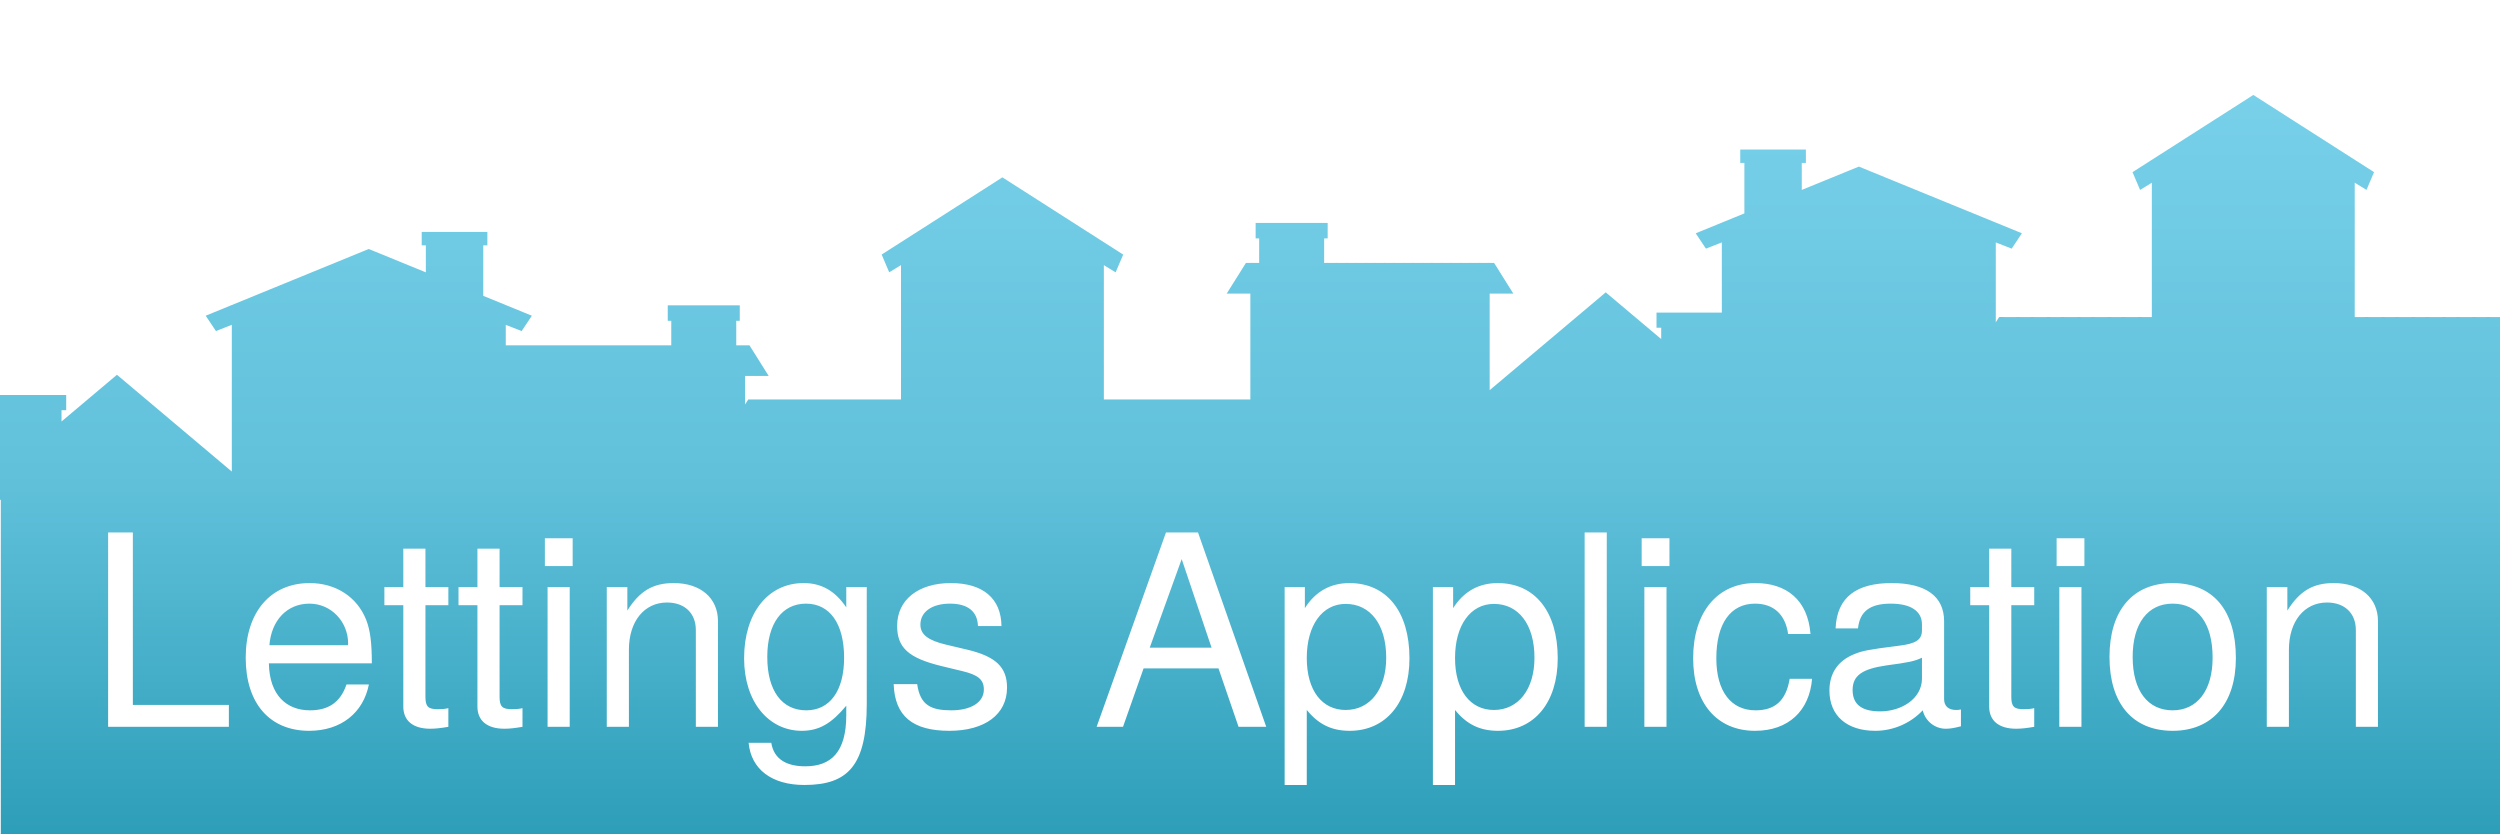
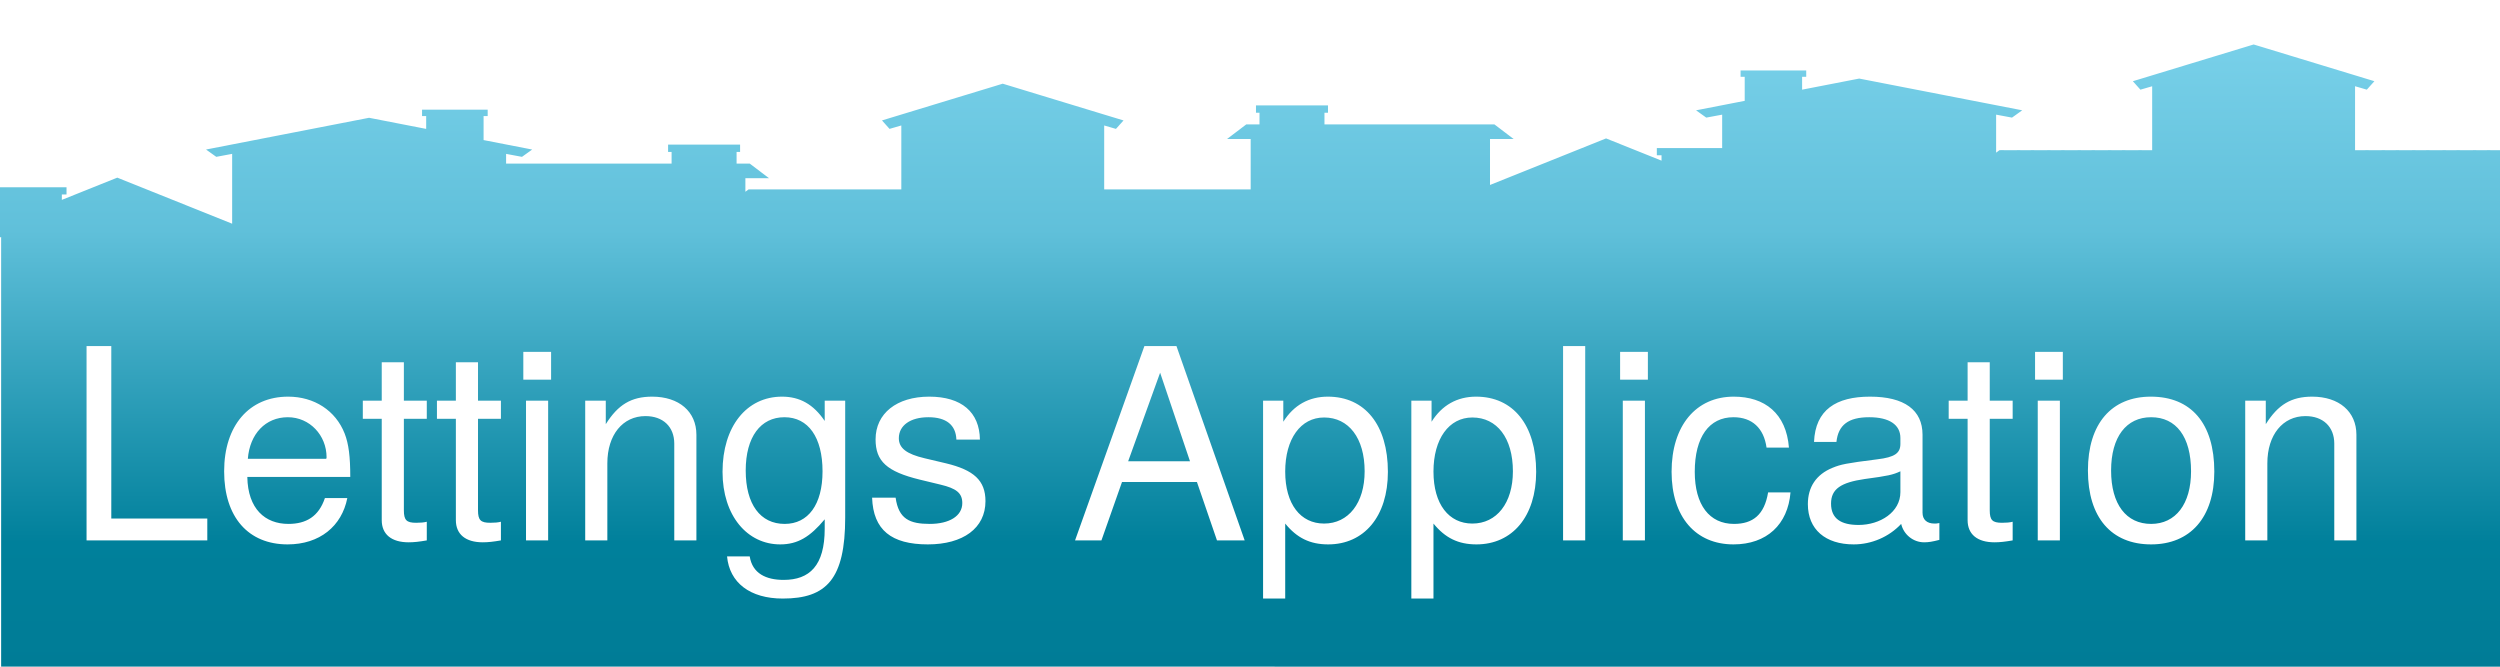
- <svg xmlns="http://www.w3.org/2000/svg" viewBox="0 0 450 150" fill-rule="evenodd" clip-rule="evenodd" stroke-linejoin="round" stroke-miterlimit="2">
-   <path fill="#fff" d="M0 0h450v150H0z" />
-   <path d="M451.912 252.419V62.83h3.136l-.157-.243h.003l-.346-.535-.001-.003-2.242-3.481h.004l-.322-.501-.003.004-.642-.999h-.192l.004-.007h-.606l-.004.007h-2.343l-.001-.007h-.609l.003.007h-1.922l.006-.007h-.609v.007h-2.348l-.003-.007h-.603l.005.007h-1.922v-.007h-.606l-.004.007h-2.342l-.002-.007h-.603v.007h-1.92l.004-.007h-.608l-.002.007h-2.34l-.004-.007h-.608l.005.007h-1.924l.003-.007h-.602l-.008.007h-2.336l-.002-.007h-.608l.004.007h-1.845V32.883l.468.289h.005l1.644 1.008.031-.078.233-.529-.004-.004 1.104-2.583-.189-.122.007.002-.873-.557.002.004-1.982-1.269-.218-.137-.944-.607-.424-.269-4.521-2.888-.218-.144-.653-.415-.21-.136-2.908-1.858-.359-.23-1.268-.812-.333-.21-4.359-2.788-.257-.167-1.183-.754-.847-.539v-.003l-.001.003-.005-.009-.008.021-1.021.654-.26.165v.002l-.992.635-.267.168h.003l-4.478 2.863-.06.037-4.337 2.771-.317.203-.659.42-.02.016-5.096 3.253-.047.032h.001l-3.218 2.057.005-.004-.406.258-.557.358.517 1.209.005.017.565 1.324.226.536.05.11 1.818-1.11.282-.174V32.9l.014-.01v24.182h-1.875l.002-.007h-.61l-.002.007h-2.336l-.002-.007h-.609l.004.007h-1.921l.008-.007h-.61l-.004.007h-2.338l-.003-.007h-.602v.007h-1.919l.002-.007h-.608l-.005.007h-2.334l-.007-.007h-.603l.003.007h-1.919v-.007h-.602l-.004.007h-2.339l-.005-.007h-.603l.004.007h-1.921l.007-.007h-.614l-.004.007h-2.333l-.005-.007h-.608l.005.007h-.178l-.601.939V43.632l2.86 1.123 1.839-2.765-29.351-12.007h-.001l-.01-.006-.009.02-10.25 4.189v-4.859h.741V26.91h-11.816v2.417h.743v9.085l-8.757 3.583 1.837 2.76 2.862-1.121v12.629h-11.759v2.731h.845v2.038l-9.961-8.391-.015-.021-.006.006h-.004l-20.889 17.605V52.843h4.256l-.468-.747v-.002l-.161-.261-.004.005-.299-.484-.178-.279-.332-.531v-.003l-.167-.262-.662-1.057.005.004-.819-1.306-.379-.596h-.783v-.004h-.378v.004h-1.26v-.004h-.376v.004h-1.404l.004-.004h-.378l-.003.004h-1.258v-.004h-.382l.003.004h-1.404v-.004h-.378v.004h-1.263v-.004h-.376l.003.004h-1.405v-.004h-.374l-.006.004h-1.26v-.004h-.377v.004h-1.405l.002-.004h-.375l-.002.004h-1.261l-.001-.004h-.378v.004h-1.401v-.004h-.381v.004h-1.258v-.004h-.375v.004h-1.406v-.004h-.375v.004h-1.263v-.004h-.376v.004h-1.407l.005-.004h-.378v.004h-1.263v-.004h-.375v.004h-1.404v-.004h-.376l-.006.004h-1.256l-.002-.004h-.377v.004h-.439v-4.411h.635v-2.782h-12.964v2.782h.634v4.411h-1.157v-.004h-.375v.004h-.85l-.626.995-.594.959-.619.975v-.002l-.161.267-.319.501-.177.284.001.003-.313.498v-.001l-.163.261v.003l-.487.776h4.253v19.063h-1.999l-.001-.004h-.609l.004.004h-1.923l.003-.004h-.603l-.004.004h-2.343l-.001-.004h-.604l.006.004h-1.924l.004-.004h-.606l-.003.004h-2.335l-.004-.004h-.61l.004.004h-1.92l.004-.004h-.606l-.004.004h-2.339l-.002-.004h-.607l.001.004h-1.916l.004-.004h-.608l-.005.004h-2.336l-.003-.004h-.606l.002.004h-1.879v-24.18l.017.007.298.184 1.801 1.104.101-.234.176-.41v-.004l.46-1.081.114-.259v-.002l.514-1.203-.235-.15.007.003-.736-.473.007.004-2.071-1.32v-.004l-.453-.284-.695-.445-.272-.175-17.277-11.048-.012-.021-.005.009h-.003l-.844.538-.418.272-.758.487h-.005l-.488.314-1.341.858v-.003l-.964.618-1.823 1.165-.417.263h.002l-1.187.761h-.002l-1.097.702-1.893 1.21-.485.31-.651.414-.42.271-5.618 3.591-.287.184v.001l-1.989 1.269.004-.003-.871.559.002-.003-.181.117.596 1.405.125.301.638 1.49 2.119-1.295v24.186h-1.845l.007-.004h-.608l-.004.004h-2.338l-.009-.004h-.6l.001.004h-1.922l.005-.004h-.608l-.004.004h-2.338v-.004h-.612l.004.004h-1.923l.005-.004h-.604l-.004.004h-2.342v-.004h-.608l.002.004h-1.922l.003-.004h-.607l-.005.004h-2.341l-.001-.004h-.608l.002.004h-1.921l.004-.004h-.606l-.005.004h-2.34l-.006-.004h-.603l.003.004h-.192l-.578.897v-5.129h4.258l-.49-.775-.163-.264-.311-.492v-.005l-.179-.283-.321-.502.006-.002-.165-.262-.617-.982-.799-1.272-.424-.675h-2.379v-4.416h.631v-2.781h-12.961v2.781h.632v4.416h-2.456.002-13.677.006-13.664v-3.688l2.858 1.121 1.837-2.762-8.748-3.579v-9.089h.737v-2.415H75.909v2.415h.743v4.86L66.399 44.83l-.013-.02-.005.007h-.003l-29.351 12.01 1.843 2.763 2.858-1.124v26.418L21.057 67.463l-.004-.004v.004l-.005-.01-.016.023-9.96 8.393v-2.038h.843v-2.733H-1.453v2.733h.842v11.886l-4.556 3.844 2.079 3.12 3.233-2.772v162.484l451.767.026z" fill="url(#_Linear1)" />
-   <text font-family="'HelveticaNeue','Helvetica Neue'" font-size="48" fill="#fff" transform="translate(15.618 130.827)">Lettings Application</text>
-   <path fill="none" d="M276.212 14.621h120.763v120.763H276.212z" />
+ <svg xmlns="http://www.w3.org/2000/svg" width="100%" height="100%" viewBox="0 0 450 120" version="1.1" xml:space="preserve" style="fill-rule:evenodd;clip-rule:evenodd;stroke-linejoin:round;stroke-miterlimit:2;">
+   <g transform="matrix(1,0,0,0.8,0,0)">
+     <rect x="0" y="0" width="450" height="150" style="fill:white;" />
+   </g>
+   <g transform="matrix(1,0,0,0.475911,0.0595,-0.12904)">
+     <path d="M451.912,252.419L451.912,62.83L455.048,62.83L454.891,62.587L454.894,62.587L454.548,62.052L454.547,62.049L452.305,58.568L452.309,58.568L451.987,58.067L451.984,58.071L451.342,57.072L451.15,57.072L451.154,57.065L450.548,57.065L450.544,57.072L448.201,57.072L448.2,57.065L447.591,57.065L447.594,57.072L445.672,57.072L445.678,57.065L445.069,57.065L445.069,57.072L442.721,57.072L442.718,57.065L442.115,57.065L442.12,57.072L440.198,57.072L440.198,57.065L439.592,57.065L439.588,57.072L437.246,57.072L437.244,57.065L436.641,57.065L436.641,57.072L434.721,57.072L434.725,57.065L434.117,57.065L434.115,57.072L431.775,57.072L431.771,57.065L431.163,57.065L431.168,57.072L429.244,57.072L429.247,57.065L428.645,57.065L428.637,57.072L426.301,57.072L426.299,57.065L425.691,57.065L425.695,57.072L423.85,57.072L423.85,32.883L424.318,33.172L424.323,33.172L425.967,34.18L425.998,34.102L426.231,33.573L426.227,33.569L427.331,30.986L427.142,30.864L427.149,30.866L426.276,30.309L426.278,30.313L424.296,29.044L424.078,28.907L423.134,28.3L422.71,28.031L418.189,25.143L417.971,24.999L417.318,24.584L417.108,24.448L414.2,22.59L413.841,22.36L412.573,21.548L412.24,21.338L407.881,18.55L407.624,18.383L406.441,17.629L405.594,17.09L405.594,17.087L405.593,17.09L405.588,17.081L405.58,17.102L404.559,17.756L404.299,17.921L404.299,17.923L403.307,18.558L403.04,18.726L403.043,18.726L398.565,21.589L398.505,21.626L394.168,24.397L393.851,24.6L393.192,25.02L393.172,25.036L388.076,28.289L388.029,28.321L388.03,28.321L384.812,30.378L384.817,30.374L384.411,30.632L383.854,30.99L384.371,32.199L384.376,32.216L384.941,33.54L385.167,34.076L385.217,34.186L387.035,33.076L387.317,32.902L387.317,32.9L387.331,32.89L387.331,57.072L385.456,57.072L385.458,57.065L384.848,57.065L384.846,57.072L382.51,57.072L382.508,57.065L381.899,57.065L381.903,57.072L379.982,57.072L379.99,57.065L379.38,57.065L379.376,57.072L377.038,57.072L377.035,57.065L376.433,57.065L376.433,57.072L374.514,57.072L374.516,57.065L373.908,57.065L373.903,57.072L371.569,57.072L371.562,57.065L370.959,57.065L370.962,57.072L369.043,57.072L369.043,57.065L368.441,57.065L368.437,57.072L366.098,57.072L366.093,57.065L365.49,57.065L365.494,57.072L363.573,57.072L363.58,57.065L362.966,57.065L362.962,57.072L360.629,57.072L360.624,57.065L360.016,57.065L360.021,57.072L359.843,57.072L359.242,58.011L359.242,43.632L362.102,44.755L363.941,41.99L334.59,29.983L334.589,29.983L334.579,29.977L334.57,29.997L324.32,34.186L324.32,29.327L325.061,29.327L325.061,26.91L313.245,26.91L313.245,29.327L313.988,29.327L313.988,38.412L305.231,41.995L307.068,44.755L309.93,43.634L309.93,56.263L298.171,56.263L298.171,58.994L299.016,58.994L299.016,61.032L289.055,52.641L289.04,52.62L289.034,52.626L289.03,52.626L268.141,70.231L268.141,52.843L272.397,52.843L271.929,52.096L271.929,52.094L271.768,51.833L271.764,51.838L271.465,51.354L271.287,51.075L270.955,50.544L270.955,50.541L270.788,50.279L270.126,49.222L270.131,49.226L269.312,47.92L268.933,47.324L268.15,47.324L268.15,47.32L267.772,47.32L267.772,47.324L266.512,47.324L266.512,47.32L266.136,47.32L266.136,47.324L264.732,47.324L264.736,47.32L264.358,47.32L264.355,47.324L263.097,47.324L263.097,47.32L262.715,47.32L262.718,47.324L261.314,47.324L261.314,47.32L260.936,47.32L260.936,47.324L259.673,47.324L259.673,47.32L259.297,47.32L259.3,47.324L257.895,47.324L257.895,47.32L257.521,47.32L257.515,47.324L256.255,47.324L256.255,47.32L255.878,47.32L255.878,47.324L254.473,47.324L254.475,47.32L254.1,47.32L254.098,47.324L252.837,47.324L252.836,47.32L252.458,47.32L252.458,47.324L251.057,47.324L251.057,47.32L250.676,47.32L250.676,47.324L249.418,47.324L249.418,47.32L249.043,47.32L249.043,47.324L247.637,47.324L247.637,47.32L247.262,47.32L247.262,47.324L245.999,47.324L245.999,47.32L245.623,47.32L245.623,47.324L244.216,47.324L244.221,47.32L243.843,47.32L243.843,47.324L242.58,47.324L242.58,47.32L242.205,47.32L242.205,47.324L240.801,47.324L240.801,47.32L240.425,47.32L240.419,47.324L239.163,47.324L239.161,47.32L238.784,47.32L238.784,47.324L238.345,47.324L238.345,42.913L238.98,42.913L238.98,40.131L226.016,40.131L226.016,42.913L226.65,42.913L226.65,47.324L225.493,47.324L225.493,47.32L225.118,47.32L225.118,47.324L224.268,47.324L223.642,48.319L223.048,49.278L222.429,50.253L222.429,50.251L222.268,50.518L221.949,51.019L221.772,51.303L221.773,51.306L221.46,51.804L221.46,51.803L221.297,52.064L221.297,52.067L220.81,52.843L225.063,52.843L225.063,71.906L223.064,71.906L223.063,71.902L222.454,71.902L222.458,71.906L220.535,71.906L220.538,71.902L219.935,71.902L219.931,71.906L217.588,71.906L217.587,71.902L216.983,71.902L216.989,71.906L215.065,71.906L215.069,71.902L214.463,71.902L214.46,71.906L212.125,71.906L212.121,71.902L211.511,71.902L211.515,71.906L209.595,71.906L209.599,71.902L208.993,71.902L208.989,71.906L206.65,71.906L206.648,71.902L206.041,71.902L206.042,71.906L204.126,71.906L204.13,71.902L203.522,71.902L203.517,71.906L201.181,71.906L201.178,71.902L200.572,71.902L200.574,71.906L198.695,71.906L198.695,47.726L198.712,47.733L199.01,47.917L200.811,49.021L200.912,48.787L201.088,48.377L201.088,48.373L201.548,47.292L201.662,47.033L201.662,47.031L202.176,45.828L201.941,45.678L201.948,45.681L201.212,45.208L201.219,45.212L199.148,43.892L199.148,43.888L198.695,43.604L198,43.159L197.728,42.984L180.451,31.936L180.439,31.915L180.434,31.924L180.431,31.924L179.587,32.462L179.169,32.734L178.411,33.221L178.406,33.221L177.918,33.535L176.577,34.393L176.577,34.39L175.613,35.008L173.79,36.173L173.373,36.436L173.375,36.436L172.188,37.197L172.186,37.197L171.089,37.899L169.196,39.109L168.711,39.419L168.06,39.833L167.64,40.104L162.022,43.695L161.735,43.879L161.735,43.88L159.746,45.149L159.75,45.146L158.879,45.705L158.881,45.702L158.7,45.819L159.296,47.224L159.421,47.525L160.059,49.015L162.178,47.72L162.178,71.906L160.333,71.906L160.34,71.902L159.732,71.902L159.728,71.906L157.39,71.906L157.381,71.902L156.781,71.902L156.782,71.906L154.86,71.906L154.865,71.902L154.257,71.902L154.253,71.906L151.915,71.906L151.915,71.902L151.303,71.902L151.307,71.906L149.384,71.906L149.389,71.902L148.785,71.902L148.781,71.906L146.439,71.906L146.439,71.902L145.831,71.902L145.833,71.906L143.911,71.906L143.914,71.902L143.307,71.902L143.302,71.906L140.961,71.906L140.96,71.902L140.352,71.902L140.354,71.906L138.433,71.906L138.437,71.902L137.831,71.902L137.826,71.906L135.486,71.906L135.48,71.902L134.877,71.902L134.88,71.906L134.688,71.906L134.11,72.803L134.11,67.674L138.368,67.674L137.878,66.899L137.715,66.635L137.404,66.143L137.404,66.138L137.225,65.855L136.904,65.353L136.91,65.351L136.745,65.089L136.128,64.107L135.329,62.835L134.905,62.16L132.526,62.16L132.526,57.744L133.157,57.744L133.157,54.963L120.196,54.963L120.196,57.744L120.828,57.744L120.828,62.16L118.372,62.16L118.374,62.16L104.697,62.16L104.703,62.16L91.039,62.16L91.039,58.472L93.897,59.593L95.734,56.831L86.986,53.252L86.986,44.163L87.723,44.163L87.723,41.748L75.909,41.748L75.909,44.163L76.652,44.163L76.652,49.023L66.399,44.83L66.386,44.81L66.381,44.817L66.378,44.817L37.027,56.827L38.87,59.59L41.728,58.466L41.728,84.884L21.057,67.463L21.053,67.459L21.053,67.463L21.048,67.453L21.032,67.476L11.072,75.869L11.072,73.831L11.915,73.831L11.915,71.098L-1.453,71.098L-1.453,73.831L-0.611,73.831L-0.611,85.717L-5.167,89.561L-3.088,92.681L0.145,89.909L0.145,252.393L451.912,252.419Z" style="fill:url(#_Linear1);" />
+   </g>
+   <g transform="matrix(1,0,0,1,11.736,97.272)">
+     <text x="0px" y="0px" style="font-family:'HelveticaNeue', 'Helvetica Neue';font-size:48px;fill:white;">Lettings Application</text>
+   </g>
+   <rect x="276.212" y="14.621" width="120.763" height="120.763" style="fill:none;" />
  <defs>
-     <linearGradient id="_Linear1" x1="0" y1="0" x2="1" y2="0" gradientUnits="userSpaceOnUse" gradientTransform="rotate(-90 238.68 13.739) scale(235.339)">
-       <stop offset="0" stop-color="#007c96" />
-       <stop offset=".2" stop-color="#00809b" />
-       <stop offset=".7" stop-color="#60c0da" />
-       <stop offset="1" stop-color="#78d0e9" />
+     <linearGradient id="_Linear1" x1="0" y1="0" x2="1" y2="0" gradientUnits="userSpaceOnUse" gradientTransform="matrix(-9.01012e-14,-235.339,235.339,-9.01012e-14,224.941,252.419)">
+       <stop offset="0" style="stop-color:rgb(0,124,150);stop-opacity:1" />
+       <stop offset="0.2" style="stop-color:rgb(0,128,155);stop-opacity:1" />
+       <stop offset="0.7" style="stop-color:rgb(96,192,218);stop-opacity:1" />
+       <stop offset="1" style="stop-color:rgb(120,208,233);stop-opacity:1" />
    </linearGradient>
  </defs>
</svg>
